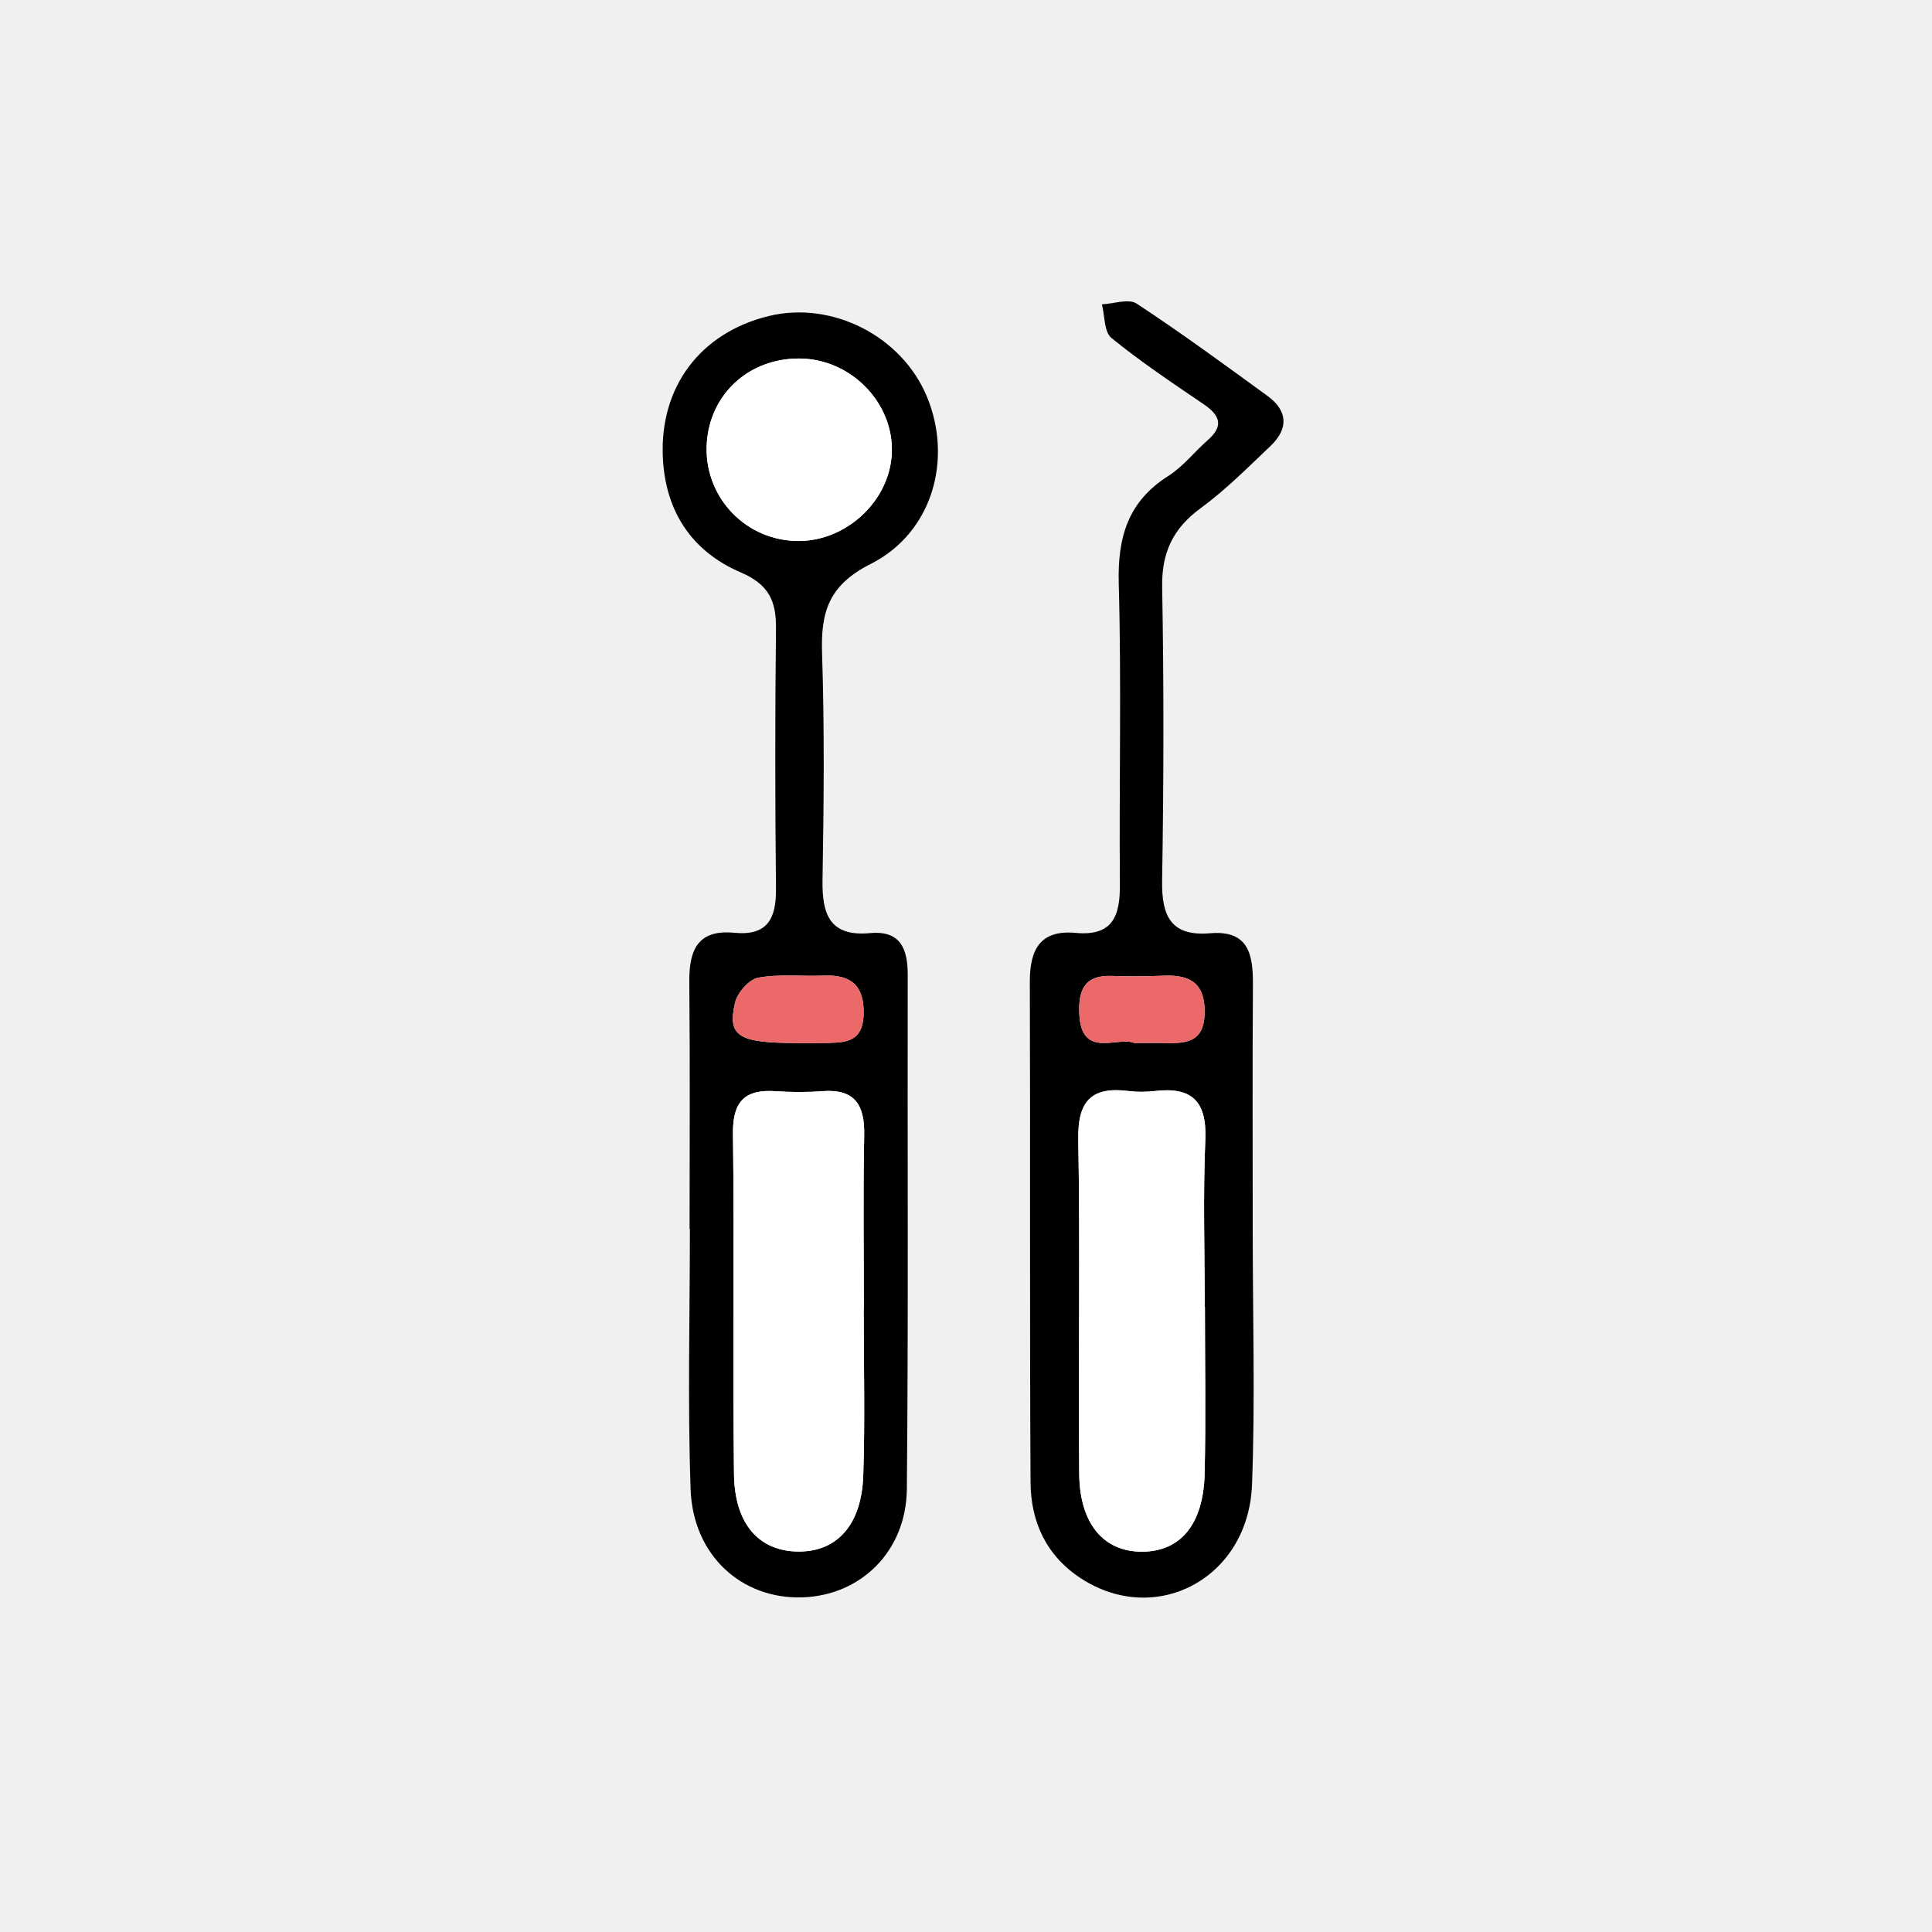
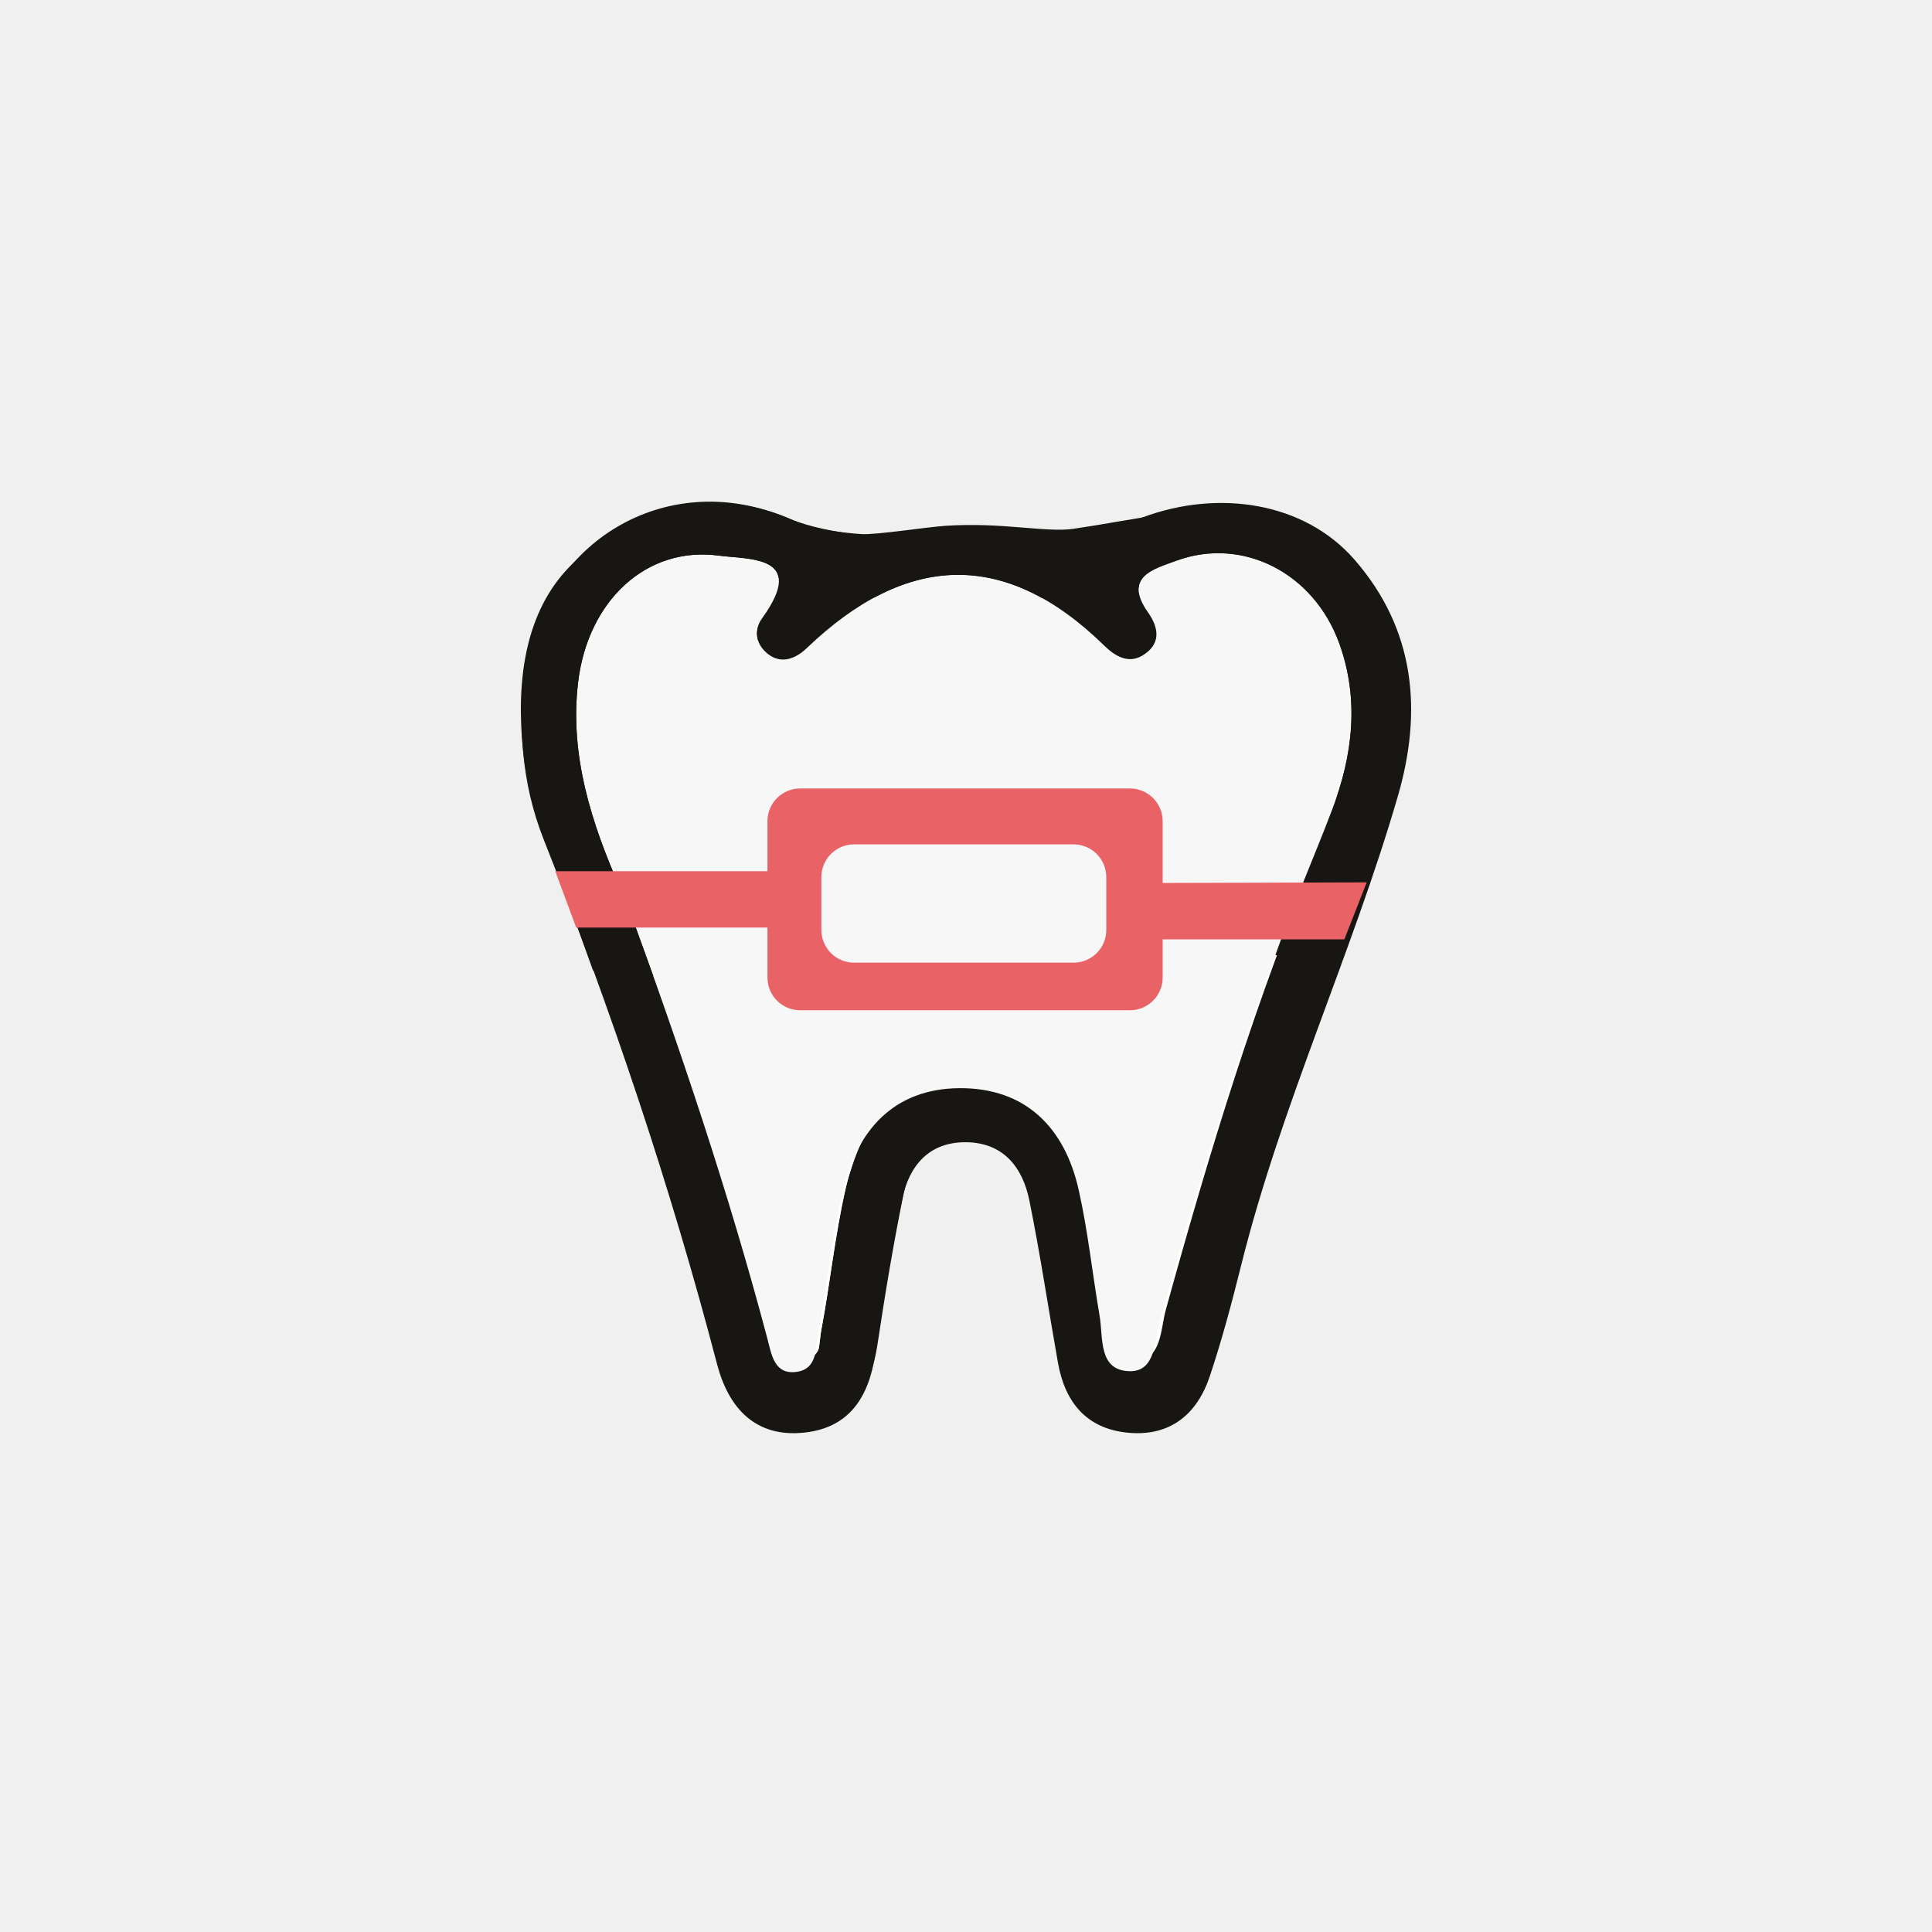
<svg xmlns="http://www.w3.org/2000/svg" version="1.1" id="Warstwa_1" x="0px" y="0px" width="155px" height="155px" viewBox="0 0 155 155" enable-background="new 0 0 155 155" xml:space="preserve">
-   <g>
-     <path fill-rule="evenodd" clip-rule="evenodd" d="M55.324,98.596c0-6.606,0.042-13.212-0.023-19.818   c-0.025-2.55,0.676-4.231,3.609-3.943c2.667,0.262,3.371-1.144,3.346-3.536c-0.074-6.963-0.078-13.928,0-20.89   c0.025-2.212-0.6-3.532-2.822-4.483c-3.907-1.671-6.048-4.866-6.255-9.207c-0.271-5.663,2.997-10.024,8.499-11.365   c5.09-1.237,10.686,1.621,12.694,6.485c2.069,5.005,0.447,10.904-4.522,13.407c-3.368,1.699-4.007,3.853-3.898,7.165   c0.201,6.065,0.14,12.142,0.037,18.211c-0.046,2.758,0.596,4.535,3.824,4.239c2.423-0.222,3.014,1.253,3.01,3.348   c-0.027,13.748,0.063,27.497-0.069,41.246c-0.048,5.006-3.689,8.539-8.361,8.697c-4.876,0.168-8.8-3.354-8.987-8.668   c-0.243-6.955-0.058-13.925-0.058-20.889C55.339,98.596,55.331,98.596,55.324,98.596z M69.292,105.006c0.004,0,0.008,0,0.012,0   c0-4.637-0.066-9.275,0.028-13.912c0.05-2.414-0.715-3.75-3.35-3.553c-1.241,0.096-2.5,0.087-3.744,0.004   c-2.491-0.174-3.466,0.828-3.434,3.414c0.118,9.096-0.025,18.195,0.082,27.291c0.048,4.023,2.001,6.184,5.116,6.227   c3.119,0.043,5.119-2.104,5.254-6.092C69.409,113.928,69.292,109.467,69.292,105.006z M71.551,36.279   c0.125-3.997-3.302-7.482-7.389-7.516c-4.053-0.036-7.207,2.836-7.458,6.793c-0.262,4.133,2.876,7.642,7.014,7.84   C67.746,43.593,71.427,40.249,71.551,36.279z M63.841,83.682c0.707,0,1.412,0.012,2.118-0.004c1.598-0.039,3.257,0.125,3.326-2.287   c0.067-2.293-0.974-3.209-3.18-3.119c-1.764,0.074-3.567-0.148-5.279,0.168c-0.74,0.137-1.671,1.207-1.856,2.006   C58.349,83.133,59.222,83.66,63.841,83.682z" />
-     <path fill-rule="evenodd" clip-rule="evenodd" d="M100.503,98.783c-0.001,6.779,0.204,13.568-0.057,20.338   c-0.289,7.5-7.698,11.43-13.722,7.51c-2.789-1.816-4.029-4.547-4.046-7.719c-0.076-13.383-0.011-26.764-0.057-40.146   c-0.009-2.594,0.84-4.186,3.685-3.921c3,0.278,3.563-1.394,3.541-3.924c-0.07-8.03,0.131-16.064-0.092-24.087   c-0.102-3.709,0.724-6.592,3.977-8.65c1.186-0.751,2.091-1.933,3.164-2.873c1.331-1.166,0.955-2.011-0.349-2.896   c-2.507-1.703-5.036-3.391-7.38-5.302c-0.594-0.484-0.528-1.777-0.765-2.698c0.942-0.042,2.147-0.48,2.786-0.059   c3.576,2.348,7.028,4.885,10.49,7.401c1.662,1.207,1.703,2.646,0.242,4.033c-1.813,1.715-3.585,3.511-5.59,4.977   c-2.23,1.632-3.14,3.565-3.092,6.347c0.141,7.849,0.126,15.703-0.004,23.55c-0.048,2.847,0.723,4.475,3.854,4.208   c3.073-0.259,3.448,1.688,3.431,4.104C100.474,85.578,100.506,92.182,100.503,98.783z M96.668,104.836c-0.007,0-0.014,0-0.018,0   c0-4.467-0.142-8.942,0.049-13.402c0.13-3.058-1.063-4.254-4.031-3.904c-0.703,0.084-1.438,0.088-2.141,0   c-2.977-0.371-4.076,0.811-4.02,3.887c0.159,8.932-0.002,17.87,0.075,26.807c0.034,4.029,1.954,6.262,5.022,6.266   c3.084,0.002,4.94-2.172,5.039-6.249C96.749,113.773,96.668,109.305,96.668,104.836z M91.01,83.678c1.03,0,1.736-0.016,2.439,0.001   c1.691,0.042,3.145-0.042,3.195-2.386c0.048-2.375-1.123-3.101-3.242-3.015c-1.408,0.054-2.822,0.071-4.23,0.019   c-2.178-0.082-2.662,1.167-2.583,3.023C86.746,85.008,89.648,83.119,91.01,83.678z" />
-     <path fill-rule="evenodd" clip-rule="evenodd" fill="#FFFFFF" d="M69.292,105.006c0,4.461,0.117,8.922-0.035,13.379   c-0.135,3.988-2.135,6.135-5.254,6.092c-3.115-0.043-5.068-2.203-5.116-6.227c-0.106-9.096,0.036-18.195-0.082-27.291   c-0.033-2.586,0.943-3.588,3.434-3.414c1.245,0.083,2.503,0.092,3.744-0.004c2.635-0.197,3.399,1.139,3.35,3.553   c-0.095,4.637-0.028,9.275-0.028,13.912C69.3,105.006,69.296,105.006,69.292,105.006z" />
-     <path fill-rule="evenodd" clip-rule="evenodd" fill="#FFFFFF" d="M71.551,36.279c-0.125,3.97-3.805,7.314-7.833,7.118   c-4.137-0.199-7.276-3.708-7.014-7.84c0.251-3.958,3.404-6.83,7.458-6.793C68.249,28.796,71.676,32.282,71.551,36.279z" />
-     <path fill-rule="evenodd" clip-rule="evenodd" fill="#EC696A" d="M63.841,83.683c-4.62-0.022-5.493-0.55-4.87-3.237   c0.185-0.799,1.116-1.869,1.856-2.006c1.711-0.316,3.515-0.094,5.279-0.168c2.206-0.09,3.247,0.826,3.18,3.119   c-0.069,2.412-1.728,2.248-3.326,2.287C65.253,83.693,64.548,83.682,63.841,83.683z" />
-     <path fill-rule="evenodd" clip-rule="evenodd" fill="#FFFFFF" d="M96.668,104.836c0,4.469,0.081,8.938-0.023,13.403   c-0.099,4.077-1.955,6.251-5.039,6.249c-3.068-0.004-4.988-2.236-5.022-6.266c-0.077-8.937,0.084-17.875-0.075-26.807   c-0.057-3.076,1.043-4.258,4.02-3.887c0.703,0.088,1.438,0.084,2.141,0c2.969-0.35,4.161,0.847,4.031,3.904   c-0.19,4.46-0.049,8.936-0.049,13.402C96.654,104.836,96.661,104.836,96.668,104.836z" />
-     <path fill-rule="evenodd" clip-rule="evenodd" fill="#EC696A" d="M91.01,83.678c-1.361-0.559-4.264,1.33-4.421-2.357   c-0.079-1.856,0.405-3.105,2.583-3.023c1.408,0.053,2.822,0.035,4.23-0.019c2.119-0.086,3.29,0.64,3.242,3.015   c-0.051,2.344-1.504,2.428-3.195,2.386C92.746,83.662,92.04,83.678,91.01,83.678z" />
-   </g>
+   <polygon fill-rule="evenodd" clip-rule="evenodd" fill="#E96266" points="65.56,46.41 89.698,46.41 89.698,62.742 77.628,68.812   66.285,61.298 " />
+   <path fill-rule="evenodd" clip-rule="evenodd" fill="#171612" d="M69.21,52.742c-0.871,9.996,2.216,13.986,10.117,13.246  c4.555-0.428,7.072-2.699,7.121-7.375c0.02-1.727,0.168-3.52-0.215-5.176c-1.266-5.453-0.641-9.68,5.455-11.937  c6.088-2.258,12.947-1.215,16.967,3.384c4.898,5.608,5.473,12.186,3.492,18.99c-3.699,12.721-9.375,24.788-12.582,37.682  c-0.742,2.977-1.535,5.953-2.507,8.861c-1.019,3.045-3.165,4.832-6.521,4.531c-3.344-0.301-5.086-2.42-5.656-5.598  c-0.773-4.346-1.42-8.719-2.299-13.045c-0.541-2.66-2.09-4.635-5.067-4.666c-2.972-0.033-4.58,1.879-5.131,4.559  c-0.853,4.131-1.541,8.301-2.168,12.473c-0.517,3.412-2.074,5.875-5.679,6.262c-3.974,0.428-6.104-2.023-7.01-5.492  c-3.748-14.33-8.468-28.326-13.912-42.102c-1.791-4.525-2.142-9.383-1.338-14.218C43.952,43.044,53.9,37.568,63.159,41.56  C68.852,44.017,69.811,45.791,69.21,52.742 M46.995,53.23c-0.801,3.859-0.722,7.785,0.644,11.402  c5.289,14.032,10.271,28.153,14.112,42.657c0.336,1.275,0.552,2.914,2.353,2.676c1.757-0.234,1.554-2.016,1.785-3.242  c0.711-3.777,1.097-7.623,1.955-11.363c1.142-4.979,4.142-8.424,9.532-8.451c5.34-0.025,8.525,3.186,9.666,8.26  c0.754,3.369,1.111,6.824,1.699,10.234c0.307,1.797-0.133,4.461,2.453,4.506c2.117,0.037,2.023-2.529,2.451-4.076  c3.533-12.785,7.373-25.467,12.539-37.708c1.836-4.346,2.463-8.869,2.053-13.555c-0.307-3.486-1.881-6.252-4.842-8.106  c-3.363-2.105-6.797-2.138-10.428-0.427c-3.801,1.793-2.074,4.839-2.041,7.527c0.021,1.732,0.188,3.469,0.119,5.195  c-0.293,7.027-4.057,11.098-10.898,11.879c-7.908,0.906-13.21-2.391-15.093-9.273c-0.884-3.232-1.115-6.524-0.33-9.711  c0.694-2.824-0.217-4.43-2.685-5.49C54.708,42.511,48.944,45.218,46.995,53.23" />
+   <path fill-rule="evenodd" clip-rule="evenodd" fill="#FFFFFF" d="M108.237,54.57c-0.307-3.487-1.881-6.252-4.842-8.106  c-3.363-2.105-6.797-2.138-10.428-0.428c-3.801,1.793-2.074,4.84-2.041,7.528c0.021,1.732,0.188,3.469,0.119,5.195  c-0.293,7.027-4.057,11.098-10.898,11.879c-7.907,0.906-13.209-2.391-15.094-9.273c-0.884-3.232-1.113-6.523-0.328-9.71  c0.692-2.825-0.219-4.43-2.687-5.491c-7.332-3.652-13.094-0.945-15.045,7.067c-0.799,3.859-0.72,7.785,0.644,11.402  c5.289,14.032,10.272,28.153,14.112,42.657c0.336,1.275,0.552,2.914,2.354,2.676c1.756-0.234,1.554-2.016,1.783-3.242  c0.713-3.777,1.098-7.623,1.955-11.363c1.143-4.979,4.143-8.424,9.532-8.451c5.341-0.025,8.526,3.186,9.667,8.26  c0.754,3.369,1.111,6.824,1.699,10.234c0.307,1.797-0.133,4.461,2.453,4.506c2.117,0.037,2.023-2.529,2.451-4.076  c3.533-12.785,7.373-25.467,12.539-37.708C108.021,63.779,108.647,59.255,108.237,54.57 M59.265,51.347  c-3.285,0.311-5.187,1.881-6.149,4.92c-0.492,1.529-1.354,2.945-3.25,2.195c-1.815-0.715-1.695-2.273-1.039-3.826  c2.354-5.033,5.774-8.281,11.853-7.084C61.707,49.388,61.621,51.12,59.265,51.347" />
+   <path fill-rule="evenodd" clip-rule="evenodd" fill="#171612" d="M48.827,54.636c2.354-5.033,5.772-8.281,11.853-7.084  c1.028,1.836,0.942,3.568-1.414,3.795c-3.287,0.31-5.187,1.881-6.151,4.92c-0.49,1.529-1.353,2.945-3.25,2.195  C48.051,57.748,48.171,56.189,48.827,54.636" />
+   <path fill-rule="evenodd" clip-rule="evenodd" fill="#171612" d="M91.594,41.577c6.01-2.227,12.781-1.199,16.75,3.343  c4.837,5.537,5.403,12.029,3.449,18.75c-3.653,12.555-9.256,24.469-12.423,37.198c-0.733,2.939-1.516,5.877-2.476,8.748  c-1.002,3.008-3.124,4.773-6.437,4.475c-3.301-0.297-5.022-2.391-5.582-5.527c-0.765-4.291-1.401-8.607-2.27-12.879  c-0.535-2.625-2.065-4.576-5.002-4.607c-2.936-0.029-4.524,1.857-5.069,4.502c-0.84,4.078-1.521,8.195-2.14,12.314  c-0.507,3.369-2.047,5.797-5.606,6.18c-3.92,0.424-6.022-1.996-6.918-5.422c-3.7-14.146-8.359-27.963-13.736-41.561  c-1.766-4.468-2.112-9.265-1.318-14.04c1.651-9.949,11.475-15.353,20.613-11.411C69.051,44.062,85.577,43.807,91.594,41.577   M47.472,53.16c-0.791,3.809-0.711,7.684,0.636,11.257c5.221,13.851,10.139,27.791,13.932,42.111  c0.332,1.26,0.543,2.877,2.324,2.641c1.733-0.23,1.531-1.988,1.762-3.199c0.701-3.73,1.08-7.527,1.929-11.219  c1.127-4.916,4.091-8.316,9.41-8.344c5.271-0.023,8.418,3.145,9.543,8.154c0.747,3.328,1.099,6.738,1.678,10.104  c0.304,1.773-0.131,4.402,2.422,4.447c2.091,0.037,1.996-2.496,2.42-4.021c3.487-12.623,7.278-25.143,12.38-37.227  c1.813-4.29,2.431-8.755,2.025-13.38c-0.304-3.443-1.855-6.172-4.781-8.004c-3.317-2.078-6.537-1.686-10.291-0.422  c-14.414,4.857-28.099,1.173-30.535,0.126C55.087,42.577,49.396,45.25,47.472,53.16" />
+   <path fill-rule="evenodd" clip-rule="evenodd" fill="#171612" d="M48.813,55.442c2.324-4.968,5.701-8.176,11.701-6.992  c1.017,1.812,0.932,3.52-1.397,3.743c-3.242,0.31-5.119,1.858-6.072,4.857c-0.48,1.512-1.336,2.908-3.207,2.168  C48.047,58.514,48.166,56.975,48.813,55.442" />
+   <path fill-rule="evenodd" clip-rule="evenodd" fill="#F7F7F8" d="M107.449,51.622c-2.052-5.68-7.77-8.582-13.07-6.639  c-1.34,0.493-3.03,0.948-3.03,2.299c-1.641,0.375-4.455,0.601-7.72,0.713c-4.497-2.509-8.971-2.464-13.428-0.083  c-3.555-0.15-6.486-0.391-7.799-0.676c0.679-2.59-2.776-2.397-4.742-2.661c-5.799-0.773-10.508,3.621-11.282,10.179  c-0.693,5.846,1.084,11.309,3.362,16.484c0.222,0.498,0.418,1.005,0.629,1.506h0.035c4.178,11.411,8.054,22.917,11.168,34.678  c0.332,1.26,0.543,2.877,2.324,2.641c1.733-0.229,1.531-1.99,1.762-3.199c0.701-3.729,1.08-7.525,1.929-11.219  c1.127-4.914,4.091-8.316,9.409-8.344c5.272-0.023,8.419,3.145,9.544,8.156c0.747,3.324,1.099,6.736,1.678,10.102  c0.304,1.775-0.131,4.404,2.422,4.449c2.091,0.035,1.996-2.498,2.42-4.023c3.105-11.24,6.455-22.398,10.754-33.241h0.15  c0.479-1.311,0.965-2.623,1.455-3.932c0.007-0.018,0.014-0.037,0.021-0.053c0.272-0.648,0.517-1.301,0.736-1.955  c0.233-0.619,0.465-1.24,0.7-1.856C108.531,60.617,109.068,56.109,107.449,51.622 M61.048,49.749  c0.155,0.648,0.104,1.229-0.218,1.666C60.654,50.898,60.707,50.322,61.048,49.749" />
+   <path fill-rule="evenodd" clip-rule="evenodd" fill="#171612" d="M47.576,77.856l4.83,0.437c-0.827-2.226-1.703-4.874-2.665-7.055  c-2.278-5.176-4.058-10.639-3.363-16.485c0.773-6.557,5.484-10.952,11.283-10.178c2.424,0.325,7.114-0.042,3.521,4.968  c-0.795,1.109-0.484,2.26,0.506,2.982c1.054,0.765,2.166,0.306,3.051-0.541c7.9-7.559,15.84-8.03,23.864-0.176  c0.822,0.803,1.898,1.475,3.044,0.789c1.461-0.871,1.384-2.147,0.469-3.446c-2.047-2.898,0.438-3.497,2.264-4.168  c5.301-1.943,11.019,0.959,13.07,6.639c1.62,4.488,1.082,8.995-0.573,13.327c-1.636,4.285-3.018,7.336-4.55,11.656l4.25,1.688  c1.024-2.75,2.405-5.922,3.551-8.633c2.402-5.67,3.536-11.783,1.957-17.985c-1.668-6.555-9.978-11.803-16.62-10.771  c-4.829,0.749-7.058,1.188-9.361,1.523c-2.169,0.316-5.716-0.546-10.253-0.242c-1.567,0.106-5.545,0.736-6.725,0.663  c-1.777-0.108-3.447-0.428-4.641-0.681c-12.861-2.743-22.614,1.247-22.697,14.57c-0.003,3.201,0.408,6.309,1.52,9.35  C44.737,70.005,46.172,73.927,47.576,77.856" />
+   <path fill-rule="evenodd" clip-rule="evenodd" fill="#E96266" d="M93.278,78.426c0,1.449-1.177,2.625-2.626,2.625H64.196  c-1.451,0-2.625-1.176-2.625-2.625V65.883c0-1.449,1.174-2.626,2.625-2.626h26.456c1.449,0,2.626,1.177,2.626,2.626V78.426z" />
+   <polygon fill-rule="evenodd" clip-rule="evenodd" fill="#E96266" points="63.271,69.895 44.547,69.895 46.226,74.416 63.271,74.416   " />
+   <path fill-rule="evenodd" clip-rule="evenodd" fill="#F7F7F8" d="M88.756,74.608c0,1.451-1.176,2.625-2.625,2.625H68.521  c-1.451,0-2.625-1.174-2.625-2.625v-4.24c0-1.45,1.174-2.625,2.625-2.625h17.609c1.449,0,2.625,1.175,2.625,2.625V74.608z" />
+   <polygon fill-rule="evenodd" clip-rule="evenodd" fill="#E96266" points="92.037,70.841 109.647,70.791 107.854,75.363   92.037,75.363 " />
</svg>
